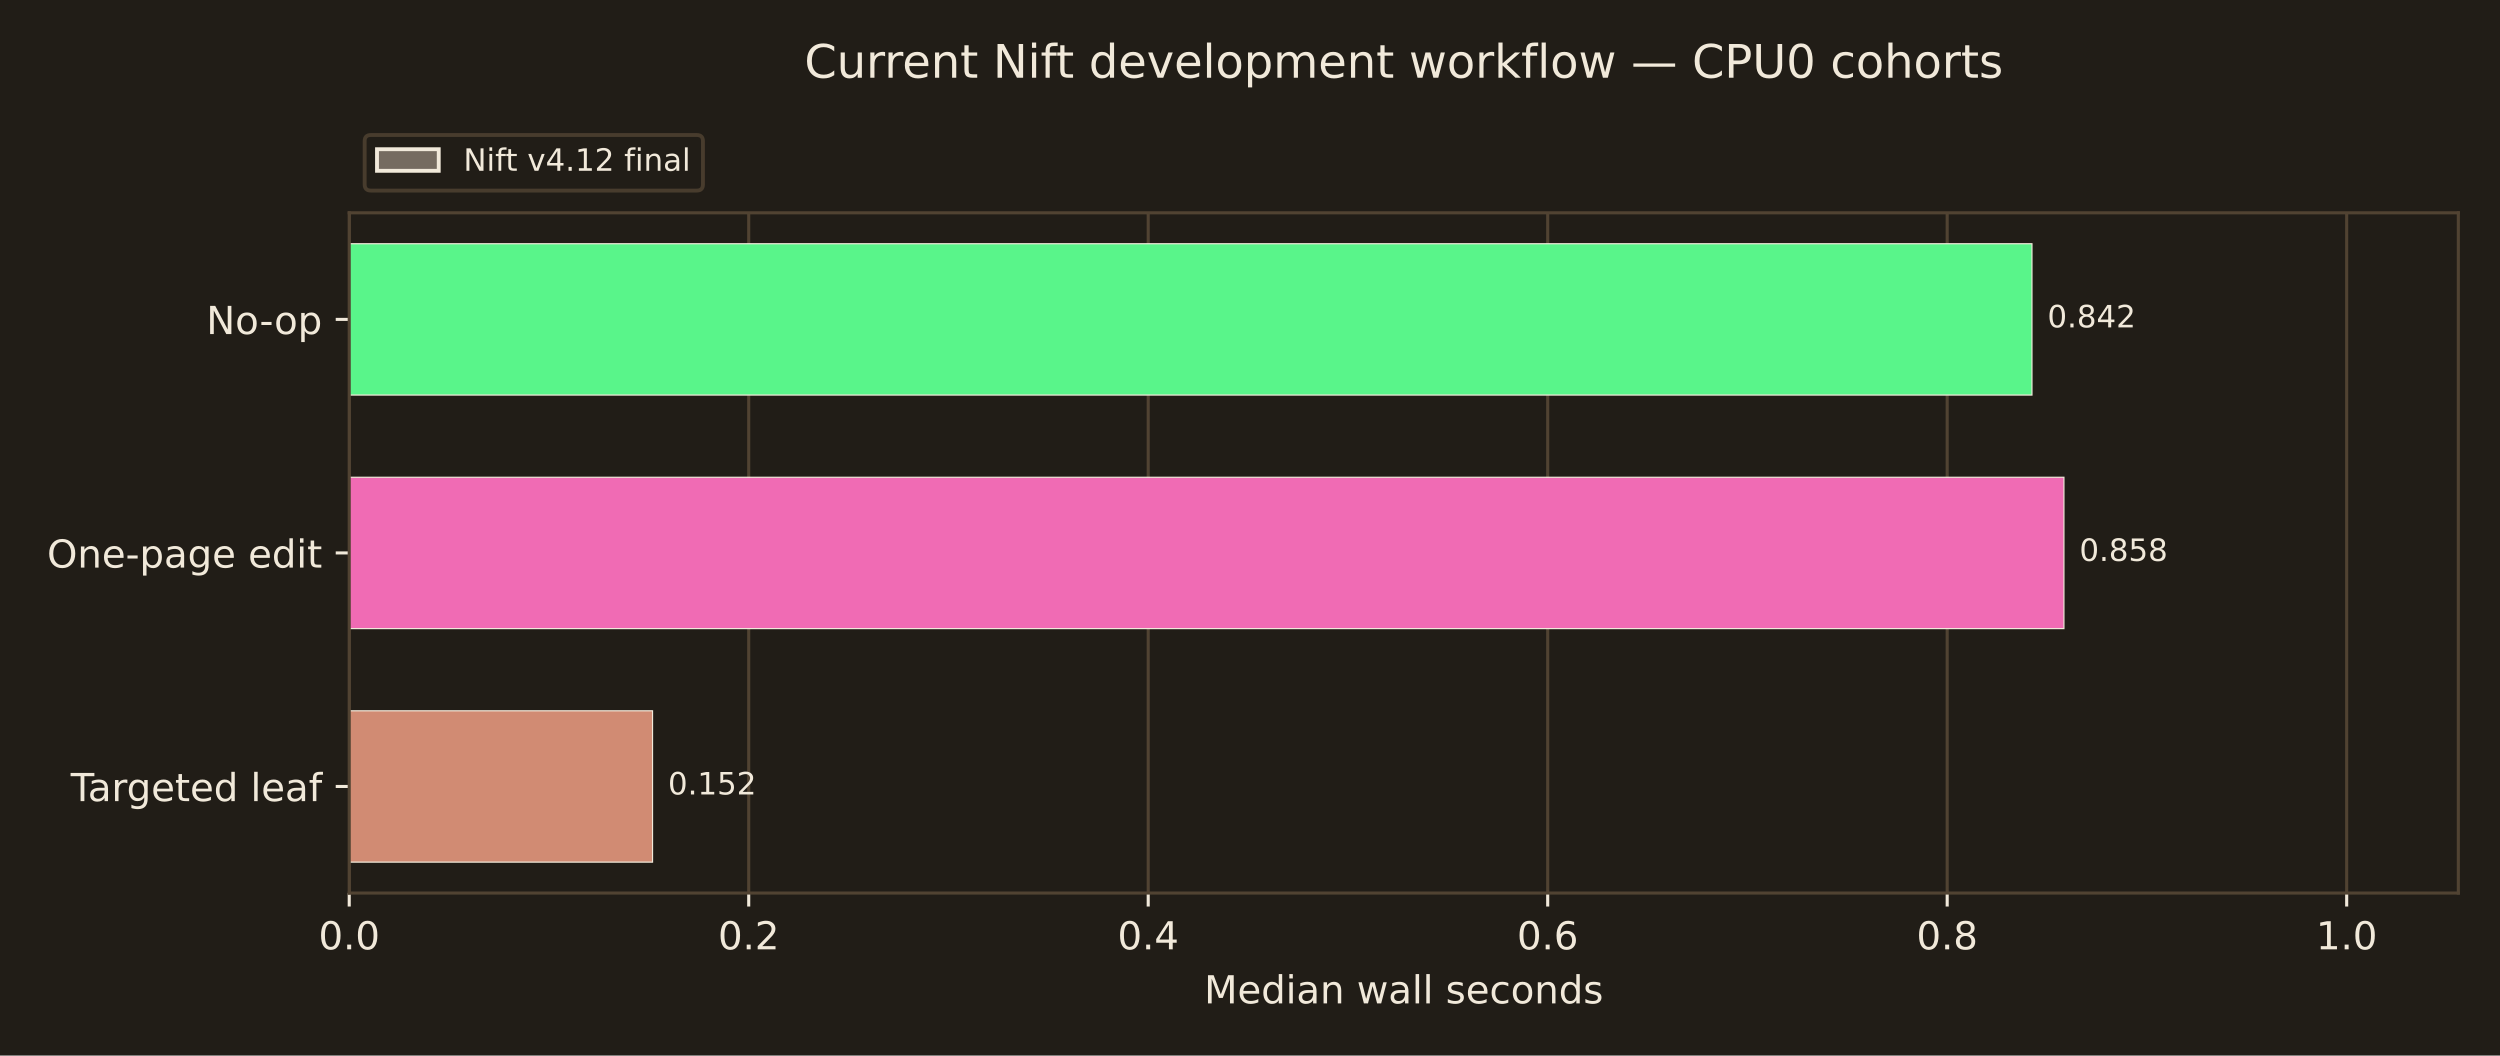
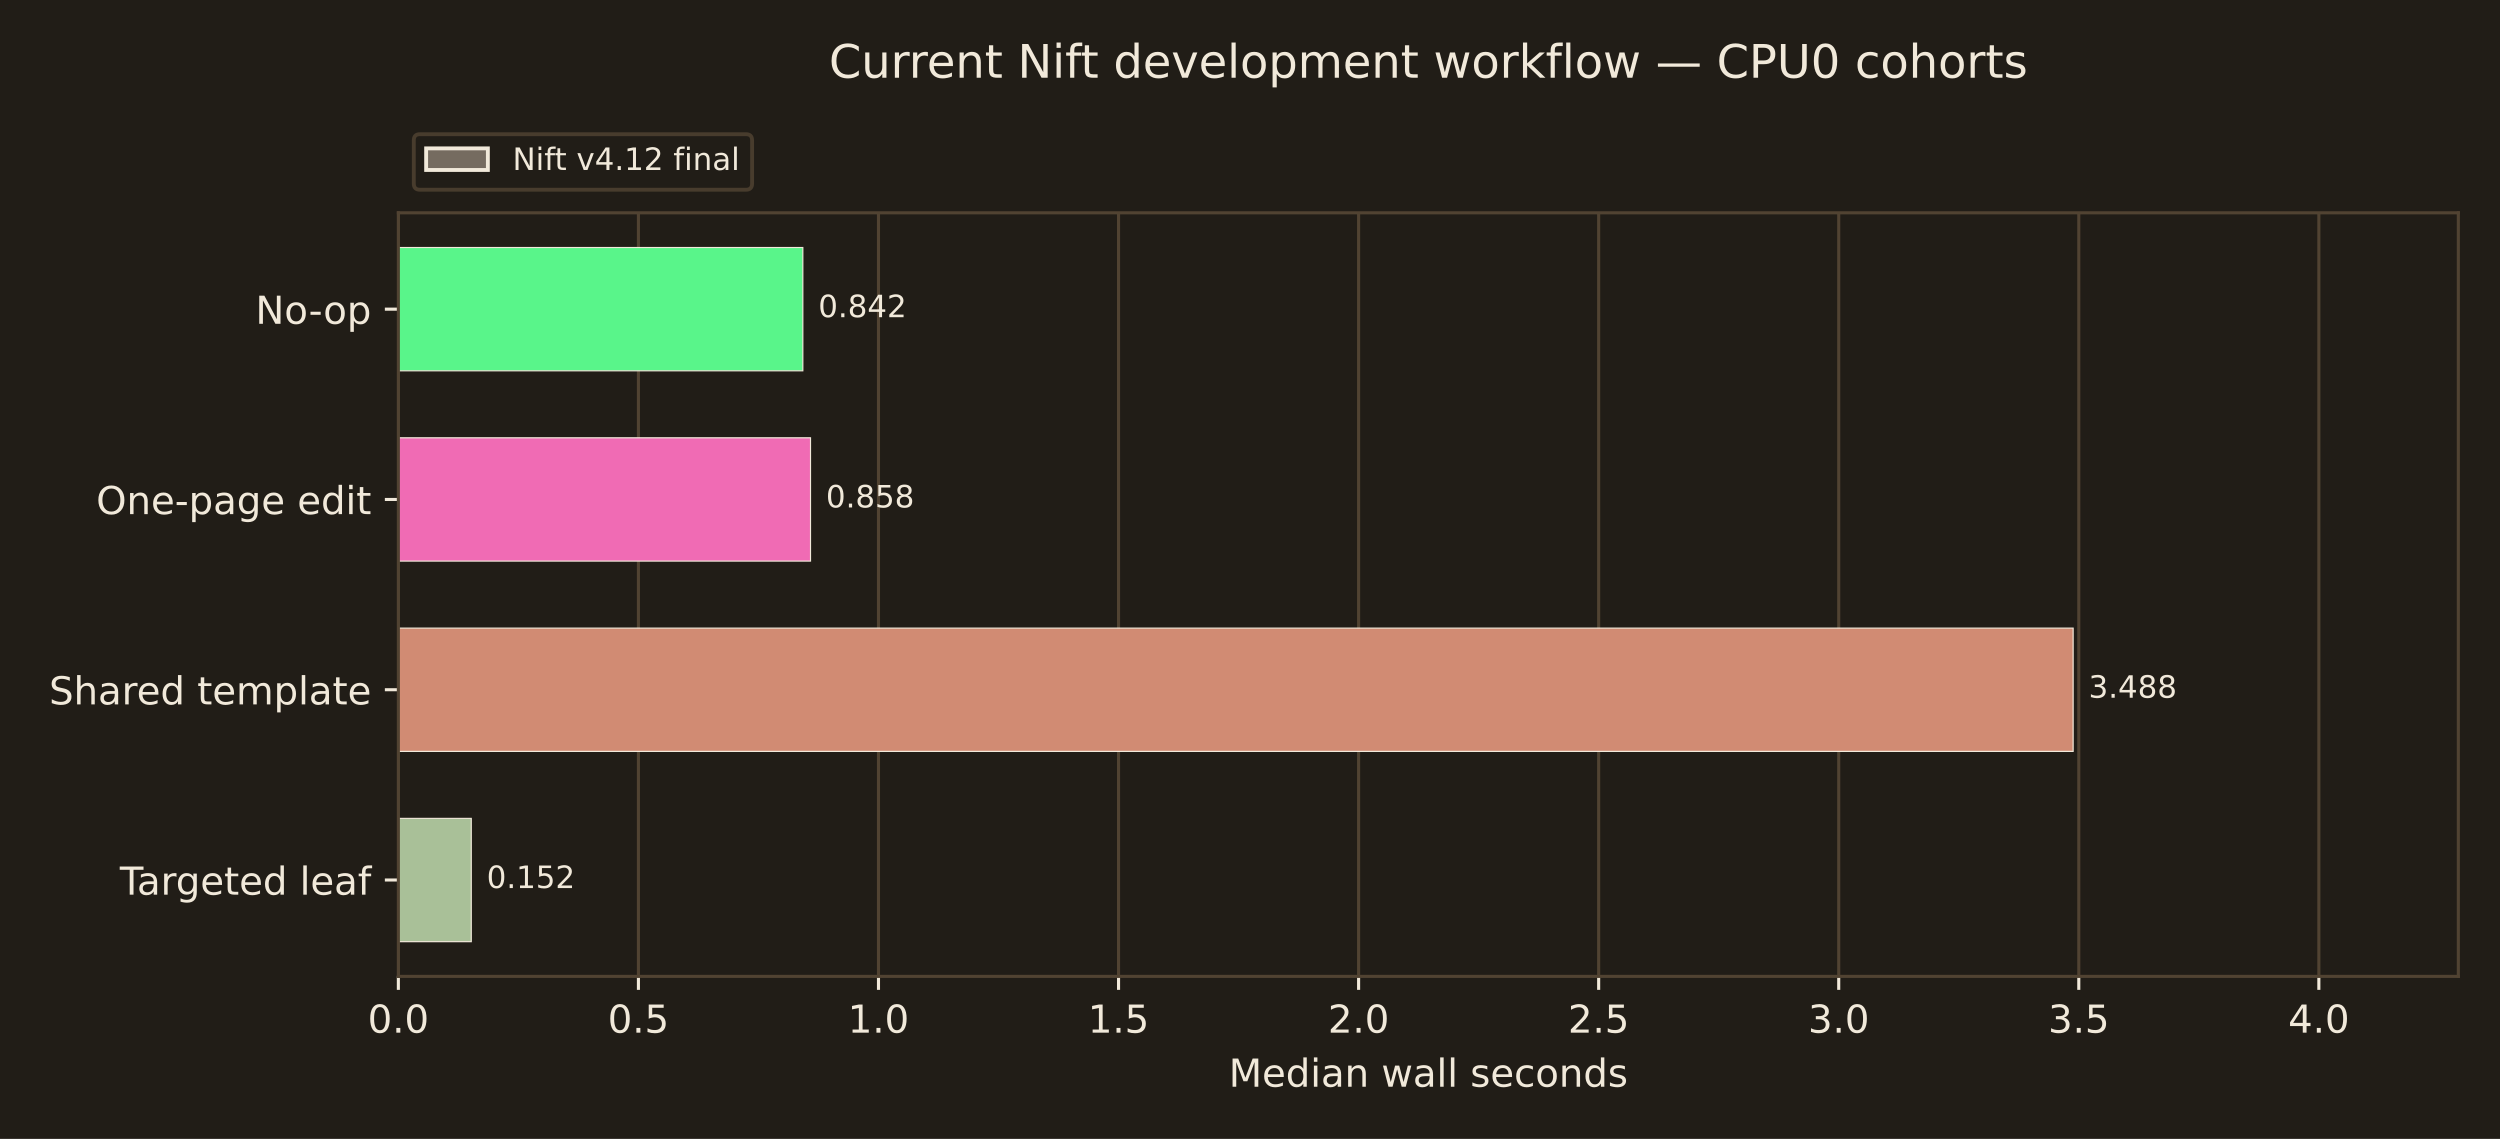
- <svg xmlns="http://www.w3.org/2000/svg" xmlns:xlink="http://www.w3.org/1999/xlink" width="648pt" height="273.6pt" viewBox="0 0 648 273.6" version="1.1">
+ <svg xmlns="http://www.w3.org/2000/svg" xmlns:xlink="http://www.w3.org/1999/xlink" width="648pt" height="295.2pt" viewBox="0 0 648 295.2" version="1.1">
  <defs>
    <style type="text/css">*{stroke-linejoin: round; stroke-linecap: butt}</style>
  </defs>
  <g id="figure_1">
    <g id="patch_1">
-       <path d="M 0 273.6  L 648 273.6  L 648 0  L 0 0  z " style="fill: #211d17" />
+       <path d="M 0 295.2  L 648 295.2  L 648 0  L 0 0  z " style="fill: #211d17" />
    </g>
    <g id="axes_1">
      <g id="patch_2">
-         <path d="M 90.52 231.478  L 637.2 231.478  L 637.2 55.16  L 90.52 55.16  z " style="fill: #211d17" />
+         <path d="M 103.255 253.078  L 637.2 253.078  L 637.2 55.16  L 103.255 55.16  z " style="fill: #211d17" />
      </g>
      <g id="matplotlib.axis_1">
        <g id="xtick_1">
          <g id="line2d_1">
-             <path d="M 90.52 231.478  L 90.52 55.16  " clip-path="url(#p72f7713d7c)" style="fill: none; stroke: #514332; stroke-width: 0.8; stroke-linecap: square" />
+             <path d="M 103.255 253.078  L 103.255 55.16  " clip-path="url(#p27bcba6d4b)" style="fill: none; stroke: #514332; stroke-width: 0.8; stroke-linecap: square" />
          </g>
          <g id="line2d_2">
            <defs>
              <path id="ma6532884bf" d="M 0 0  L 0 3.5  " style="stroke: #f1e9da; stroke-width: 0.8" />
            </defs>
            <g>
-               <use xlink:href="#ma6532884bf" x="90.52" y="231.478" style="fill: #f1e9da; stroke: #f1e9da; stroke-width: 0.8" />
+               <use xlink:href="#ma6532884bf" x="103.255" y="253.078" style="fill: #f1e9da; stroke: #f1e9da; stroke-width: 0.8" />
            </g>
          </g>
          <g id="text_1">
-             <text style="font-size: 10px; font-family: 'DejaVu Sans'; text-anchor: middle; fill: #f1e9da" x="90.52" y="246.075" transform="rotate(-0 90.52 246.0753)">0.0</text>
+             <text style="font-size: 10px; font-family: 'DejaVu Sans'; text-anchor: middle; fill: #f1e9da" x="103.255" y="267.675" transform="rotate(-0 103.255 267.6753)">0.0</text>
          </g>
        </g>
        <g id="xtick_2">
          <g id="line2d_3">
-             <path d="M 194.068 231.478  L 194.068 55.16  " clip-path="url(#p72f7713d7c)" style="fill: none; stroke: #514332; stroke-width: 0.8; stroke-linecap: square" />
+             <path d="M 165.479 253.078  L 165.479 55.16  " clip-path="url(#p27bcba6d4b)" style="fill: none; stroke: #514332; stroke-width: 0.8; stroke-linecap: square" />
          </g>
          <g id="line2d_4">
            <g>
-               <use xlink:href="#ma6532884bf" x="194.068" y="231.478" style="fill: #f1e9da; stroke: #f1e9da; stroke-width: 0.8" />
+               <use xlink:href="#ma6532884bf" x="165.479" y="253.078" style="fill: #f1e9da; stroke: #f1e9da; stroke-width: 0.8" />
            </g>
          </g>
          <g id="text_2">
-             <text style="font-size: 10px; font-family: 'DejaVu Sans'; text-anchor: middle; fill: #f1e9da" x="194.068" y="246.075" transform="rotate(-0 194.068 246.0753)">0.2</text>
+             <text style="font-size: 10px; font-family: 'DejaVu Sans'; text-anchor: middle; fill: #f1e9da" x="165.479" y="267.675" transform="rotate(-0 165.4789 267.6753)">0.5</text>
          </g>
        </g>
        <g id="xtick_3">
          <g id="line2d_5">
-             <path d="M 297.616 231.478  L 297.616 55.16  " clip-path="url(#p72f7713d7c)" style="fill: none; stroke: #514332; stroke-width: 0.8; stroke-linecap: square" />
+             <path d="M 227.703 253.078  L 227.703 55.16  " clip-path="url(#p27bcba6d4b)" style="fill: none; stroke: #514332; stroke-width: 0.8; stroke-linecap: square" />
          </g>
          <g id="line2d_6">
            <g>
-               <use xlink:href="#ma6532884bf" x="297.616" y="231.478" style="fill: #f1e9da; stroke: #f1e9da; stroke-width: 0.8" />
+               <use xlink:href="#ma6532884bf" x="227.703" y="253.078" style="fill: #f1e9da; stroke: #f1e9da; stroke-width: 0.8" />
            </g>
          </g>
          <g id="text_3">
-             <text style="font-size: 10px; font-family: 'DejaVu Sans'; text-anchor: middle; fill: #f1e9da" x="297.616" y="246.075" transform="rotate(-0 297.6161 246.0753)">0.4</text>
+             <text style="font-size: 10px; font-family: 'DejaVu Sans'; text-anchor: middle; fill: #f1e9da" x="227.703" y="267.675" transform="rotate(-0 227.7027 267.6753)">1.0</text>
          </g>
        </g>
        <g id="xtick_4">
          <g id="line2d_7">
-             <path d="M 401.164 231.478  L 401.164 55.16  " clip-path="url(#p72f7713d7c)" style="fill: none; stroke: #514332; stroke-width: 0.8; stroke-linecap: square" />
+             <path d="M 289.927 253.078  L 289.927 55.16  " clip-path="url(#p27bcba6d4b)" style="fill: none; stroke: #514332; stroke-width: 0.8; stroke-linecap: square" />
          </g>
          <g id="line2d_8">
            <g>
-               <use xlink:href="#ma6532884bf" x="401.164" y="231.478" style="fill: #f1e9da; stroke: #f1e9da; stroke-width: 0.8" />
+               <use xlink:href="#ma6532884bf" x="289.927" y="253.078" style="fill: #f1e9da; stroke: #f1e9da; stroke-width: 0.8" />
            </g>
          </g>
          <g id="text_4">
-             <text style="font-size: 10px; font-family: 'DejaVu Sans'; text-anchor: middle; fill: #f1e9da" x="401.164" y="246.075" transform="rotate(-0 401.1641 246.0753)">0.6</text>
+             <text style="font-size: 10px; font-family: 'DejaVu Sans'; text-anchor: middle; fill: #f1e9da" x="289.927" y="267.675" transform="rotate(-0 289.9266 267.6753)">1.5</text>
          </g>
        </g>
        <g id="xtick_5">
          <g id="line2d_9">
-             <path d="M 504.712 231.478  L 504.712 55.16  " clip-path="url(#p72f7713d7c)" style="fill: none; stroke: #514332; stroke-width: 0.8; stroke-linecap: square" />
+             <path d="M 352.15 253.078  L 352.15 55.16  " clip-path="url(#p27bcba6d4b)" style="fill: none; stroke: #514332; stroke-width: 0.8; stroke-linecap: square" />
          </g>
          <g id="line2d_10">
            <g>
-               <use xlink:href="#ma6532884bf" x="504.712" y="231.478" style="fill: #f1e9da; stroke: #f1e9da; stroke-width: 0.8" />
+               <use xlink:href="#ma6532884bf" x="352.15" y="253.078" style="fill: #f1e9da; stroke: #f1e9da; stroke-width: 0.8" />
            </g>
          </g>
          <g id="text_5">
-             <text style="font-size: 10px; font-family: 'DejaVu Sans'; text-anchor: middle; fill: #f1e9da" x="504.712" y="246.075" transform="rotate(-0 504.7122 246.0753)">0.8</text>
+             <text style="font-size: 10px; font-family: 'DejaVu Sans'; text-anchor: middle; fill: #f1e9da" x="352.15" y="267.675" transform="rotate(-0 352.1504 267.6753)">2.0</text>
          </g>
        </g>
        <g id="xtick_6">
          <g id="line2d_11">
-             <path d="M 608.26 231.478  L 608.26 55.16  " clip-path="url(#p72f7713d7c)" style="fill: none; stroke: #514332; stroke-width: 0.8; stroke-linecap: square" />
+             <path d="M 414.374 253.078  L 414.374 55.16  " clip-path="url(#p27bcba6d4b)" style="fill: none; stroke: #514332; stroke-width: 0.8; stroke-linecap: square" />
          </g>
          <g id="line2d_12">
            <g>
-               <use xlink:href="#ma6532884bf" x="608.26" y="231.478" style="fill: #f1e9da; stroke: #f1e9da; stroke-width: 0.8" />
+               <use xlink:href="#ma6532884bf" x="414.374" y="253.078" style="fill: #f1e9da; stroke: #f1e9da; stroke-width: 0.8" />
            </g>
          </g>
          <g id="text_6">
-             <text style="font-size: 10px; font-family: 'DejaVu Sans'; text-anchor: middle; fill: #f1e9da" x="608.26" y="246.075" transform="rotate(-0 608.2602 246.0753)">1.0</text>
-           </g>
-         </g>
-         <g id="text_7">
-           <text style="font-size: 10px; font-family: 'DejaVu Sans'; text-anchor: middle; fill: #f1e9da" x="363.86" y="260.076" transform="rotate(-0 363.86 260.0761)">Median wall seconds</text>
+             <text style="font-size: 10px; font-family: 'DejaVu Sans'; text-anchor: middle; fill: #f1e9da" x="414.374" y="267.675" transform="rotate(-0 414.3743 267.6753)">2.5</text>
+           </g>
+         </g>
+         <g id="xtick_7">
+           <g id="line2d_13">
+             <path d="M 476.598 253.078  L 476.598 55.16  " clip-path="url(#p27bcba6d4b)" style="fill: none; stroke: #514332; stroke-width: 0.8; stroke-linecap: square" />
+           </g>
+           <g id="line2d_14">
+             <g>
+               <use xlink:href="#ma6532884bf" x="476.598" y="253.078" style="fill: #f1e9da; stroke: #f1e9da; stroke-width: 0.8" />
+             </g>
+           </g>
+           <g id="text_7">
+             <text style="font-size: 10px; font-family: 'DejaVu Sans'; text-anchor: middle; fill: #f1e9da" x="476.598" y="267.675" transform="rotate(-0 476.5981 267.6753)">3.0</text>
+           </g>
+         </g>
+         <g id="xtick_8">
+           <g id="line2d_15">
+             <path d="M 538.822 253.078  L 538.822 55.16  " clip-path="url(#p27bcba6d4b)" style="fill: none; stroke: #514332; stroke-width: 0.8; stroke-linecap: square" />
+           </g>
+           <g id="line2d_16">
+             <g>
+               <use xlink:href="#ma6532884bf" x="538.822" y="253.078" style="fill: #f1e9da; stroke: #f1e9da; stroke-width: 0.8" />
+             </g>
+           </g>
+           <g id="text_8">
+             <text style="font-size: 10px; font-family: 'DejaVu Sans'; text-anchor: middle; fill: #f1e9da" x="538.822" y="267.675" transform="rotate(-0 538.822 267.6753)">3.5</text>
+           </g>
+         </g>
+         <g id="xtick_9">
+           <g id="line2d_17">
+             <path d="M 601.046 253.078  L 601.046 55.16  " clip-path="url(#p27bcba6d4b)" style="fill: none; stroke: #514332; stroke-width: 0.8; stroke-linecap: square" />
+           </g>
+           <g id="line2d_18">
+             <g>
+               <use xlink:href="#ma6532884bf" x="601.046" y="253.078" style="fill: #f1e9da; stroke: #f1e9da; stroke-width: 0.8" />
+             </g>
+           </g>
+           <g id="text_9">
+             <text style="font-size: 10px; font-family: 'DejaVu Sans'; text-anchor: middle; fill: #f1e9da" x="601.046" y="267.675" transform="rotate(-0 601.0458 267.6753)">4.0</text>
+           </g>
+         </g>
+         <g id="text_10">
+           <text style="font-size: 10px; font-family: 'DejaVu Sans'; text-anchor: middle; fill: #f1e9da" x="370.228" y="281.676" transform="rotate(-0 370.2275 281.6761)">Median wall seconds</text>
        </g>
      </g>
      <g id="matplotlib.axis_2">
        <g id="ytick_1">
-           <g id="line2d_13">
+           <g id="line2d_19">
            <defs>
              <path id="mcd1ec76f8b" d="M 0 0  L -3.5 0  " style="stroke: #f1e9da; stroke-width: 0.8" />
            </defs>
            <g>
-               <use xlink:href="#mcd1ec76f8b" x="90.52" y="82.787" style="fill: #f1e9da; stroke: #f1e9da; stroke-width: 0.8" />
-             </g>
-           </g>
-           <g id="text_8">
-             <text style="font-size: 10px; font-family: 'DejaVu Sans'; text-anchor: end; fill: #f1e9da" x="83.52" y="86.586" transform="rotate(-0 83.52 86.58564)">No-op</text>
+               <use xlink:href="#mcd1ec76f8b" x="103.255" y="80.136" style="fill: #f1e9da; stroke: #f1e9da; stroke-width: 0.8" />
+             </g>
+           </g>
+           <g id="text_11">
+             <text style="font-size: 10px; font-family: 'DejaVu Sans'; text-anchor: end; fill: #f1e9da" x="96.255" y="83.935" transform="rotate(-0 96.255 83.93528)">No-op</text>
          </g>
        </g>
        <g id="ytick_2">
-           <g id="line2d_14">
-             <g>
-               <use xlink:href="#mcd1ec76f8b" x="90.52" y="143.319" style="fill: #f1e9da; stroke: #f1e9da; stroke-width: 0.8" />
-             </g>
-           </g>
-           <g id="text_9">
-             <text style="font-size: 10px; font-family: 'DejaVu Sans'; text-anchor: end; fill: #f1e9da" x="83.52" y="147.118" transform="rotate(-0 83.52 147.118)">One-page edit</text>
+           <g id="line2d_20">
+             <g>
+               <use xlink:href="#mcd1ec76f8b" x="103.255" y="129.458" style="fill: #f1e9da; stroke: #f1e9da; stroke-width: 0.8" />
+             </g>
+           </g>
+           <g id="text_12">
+             <text style="font-size: 10px; font-family: 'DejaVu Sans'; text-anchor: end; fill: #f1e9da" x="96.255" y="133.257" transform="rotate(-0 96.255 133.2573)">One-page edit</text>
          </g>
        </g>
        <g id="ytick_3">
-           <g id="line2d_15">
-             <g>
-               <use xlink:href="#mcd1ec76f8b" x="90.52" y="203.851" style="fill: #f1e9da; stroke: #f1e9da; stroke-width: 0.8" />
-             </g>
-           </g>
-           <g id="text_10">
-             <text style="font-size: 10px; font-family: 'DejaVu Sans'; text-anchor: end; fill: #f1e9da" x="83.52" y="207.65" transform="rotate(-0 83.52 207.6501)">Targeted leaf</text>
+           <g id="line2d_21">
+             <g>
+               <use xlink:href="#mcd1ec76f8b" x="103.255" y="178.78" style="fill: #f1e9da; stroke: #f1e9da; stroke-width: 0.8" />
+             </g>
+           </g>
+           <g id="text_13">
+             <text style="font-size: 10px; font-family: 'DejaVu Sans'; text-anchor: end; fill: #f1e9da" x="96.255" y="182.579" transform="rotate(-0 96.255 182.5788)">Shared template</text>
+           </g>
+         </g>
+         <g id="ytick_4">
+           <g id="line2d_22">
+             <g>
+               <use xlink:href="#mcd1ec76f8b" x="103.255" y="228.101" style="fill: #f1e9da; stroke: #f1e9da; stroke-width: 0.8" />
+             </g>
+           </g>
+           <g id="text_14">
+             <text style="font-size: 10px; font-family: 'DejaVu Sans'; text-anchor: end; fill: #f1e9da" x="96.255" y="231.9" transform="rotate(-0 96.255 231.9004)">Targeted leaf</text>
          </g>
        </g>
      </g>
      <g id="patch_3">
-         <path d="M 90.52 63.174  L 526.688 63.174  L 526.688 102.399  L 90.52 102.399  z " clip-path="url(#p72f7713d7c)" style="fill: #59f58a; stroke: #f1e9da; stroke-width: 0.3; stroke-linejoin: miter" />
+         <path d="M 103.255 64.156  L 208.095 64.156  L 208.095 96.117  L 103.255 96.117  z " clip-path="url(#p27bcba6d4b)" style="fill: #59f58a; stroke: #f1e9da; stroke-width: 0.3; stroke-linejoin: miter" />
      </g>
      <g id="patch_4">
-         <path d="M 90.52 123.706  L 534.975 123.706  L 534.975 162.931  L 90.52 162.931  z " clip-path="url(#p72f7713d7c)" style="fill: #f06bb4; stroke: #f1e9da; stroke-width: 0.3; stroke-linejoin: miter" />
+         <path d="M 103.255 113.478  L 210.087 113.478  L 210.087 145.438  L 103.255 145.438  z " clip-path="url(#p27bcba6d4b)" style="fill: #f06bb4; stroke: #f1e9da; stroke-width: 0.3; stroke-linejoin: miter" />
      </g>
      <g id="patch_5">
-         <path d="M 90.52 184.238  L 169.141 184.238  L 169.141 223.463  L 90.52 223.463  z " clip-path="url(#p72f7713d7c)" style="fill: #d18b73; stroke: #f1e9da; stroke-width: 0.3; stroke-linejoin: miter" />
+         <path d="M 103.255 162.799  L 537.357 162.799  L 537.357 194.76  L 103.255 194.76  z " clip-path="url(#p27bcba6d4b)" style="fill: #d18b73; stroke: #f1e9da; stroke-width: 0.3; stroke-linejoin: miter" />
      </g>
      <g id="patch_6">
-         <path d="M 90.52 231.478  L 90.52 55.16  " style="fill: none; stroke: #514332; stroke-width: 0.8; stroke-linejoin: miter; stroke-linecap: square" />
+         <path d="M 103.255 212.121  L 122.153 212.121  L 122.153 244.081  L 103.255 244.081  z " clip-path="url(#p27bcba6d4b)" style="fill: #a9c098; stroke: #f1e9da; stroke-width: 0.3; stroke-linejoin: miter" />
      </g>
      <g id="patch_7">
-         <path d="M 637.2 231.478  L 637.2 55.16  " style="fill: none; stroke: #514332; stroke-width: 0.8; stroke-linejoin: miter; stroke-linecap: square" />
+         <path d="M 103.255 253.078  L 103.255 55.16  " style="fill: none; stroke: #514332; stroke-width: 0.8; stroke-linejoin: miter; stroke-linecap: square" />
      </g>
      <g id="patch_8">
-         <path d="M 90.52 231.478  L 637.2 231.478  " style="fill: none; stroke: #514332; stroke-width: 0.8; stroke-linejoin: miter; stroke-linecap: square" />
+         <path d="M 637.2 253.078  L 637.2 55.16  " style="fill: none; stroke: #514332; stroke-width: 0.8; stroke-linejoin: miter; stroke-linecap: square" />
      </g>
      <g id="patch_9">
-         <path d="M 90.52 55.16  L 637.2 55.16  " style="fill: none; stroke: #514332; stroke-width: 0.8; stroke-linejoin: miter; stroke-linecap: square" />
-       </g>
-       <g id="text_11">
-         <text style="font-size: 8px; font-family: 'DejaVu Sans'; text-anchor: start; fill: #f1e9da" x="530.688" y="84.865" transform="rotate(-0 530.688 84.86494)">0.842</text>
-       </g>
-       <g id="text_12">
-         <text style="font-size: 8px; font-family: 'DejaVu Sans'; text-anchor: start; fill: #f1e9da" x="538.975" y="145.397" transform="rotate(-0 538.9753 145.397)">0.858</text>
-       </g>
-       <g id="text_13">
-         <text style="font-size: 8px; font-family: 'DejaVu Sans'; text-anchor: start; fill: #f1e9da" x="173.141" y="205.929" transform="rotate(-0 173.1415 205.929)">0.152</text>
-       </g>
-       <g id="text_14">
-         <text style="font-size: 12px; font-family: 'DejaVu Sans'; text-anchor: middle; fill: #f1e9da" x="363.86" y="20.16" transform="rotate(-0 363.86 20.16)">Current Nift development workflow — CPU0 cohorts</text>
+         <path d="M 103.255 253.078  L 637.2 253.078  " style="fill: none; stroke: #514332; stroke-width: 0.8; stroke-linejoin: miter; stroke-linecap: square" />
+       </g>
+       <g id="patch_10">
+         <path d="M 103.255 55.16  L 637.2 55.16  " style="fill: none; stroke: #514332; stroke-width: 0.8; stroke-linejoin: miter; stroke-linecap: square" />
+       </g>
+       <g id="text_15">
+         <text style="font-size: 8px; font-family: 'DejaVu Sans'; text-anchor: start; fill: #f1e9da" x="212.095" y="82.215" transform="rotate(-0 212.0954 82.21458)">0.842</text>
+       </g>
+       <g id="text_16">
+         <text style="font-size: 8px; font-family: 'DejaVu Sans'; text-anchor: start; fill: #f1e9da" x="214.087" y="131.536" transform="rotate(-0 214.0874 131.5362)">0.858</text>
+       </g>
+       <g id="text_17">
+         <text style="font-size: 8px; font-family: 'DejaVu Sans'; text-anchor: start; fill: #f1e9da" x="541.357" y="180.858" transform="rotate(-0 541.3566 180.8577)">3.488</text>
+       </g>
+       <g id="text_18">
+         <text style="font-size: 8px; font-family: 'DejaVu Sans'; text-anchor: start; fill: #f1e9da" x="126.153" y="230.179" transform="rotate(-0 126.153 230.1793)">0.152</text>
+       </g>
+       <g id="text_19">
+         <text style="font-size: 12px; font-family: 'DejaVu Sans'; text-anchor: middle; fill: #f1e9da" x="370.228" y="20.16" transform="rotate(-0 370.2275 20.16)">Current Nift development workflow — CPU0 cohorts</text>
      </g>
      <g id="legend_1">
-         <g id="patch_10">
-           <path d="M 96.12 49.397  L 180.606 49.397  Q 182.206 49.397 182.206 47.797  L 182.206 36.596  Q 182.206 34.996 180.606 34.996  L 96.12 34.996  Q 94.52 34.996 94.52 36.596  L 94.52 47.797  Q 94.52 49.397 96.12 49.397  z " style="fill: #211d17; opacity: 0.8; stroke: #514332; stroke-linejoin: miter" />
-         </g>
        <g id="patch_11">
-           <path d="M 97.72 44.275  L 113.72 44.275  L 113.72 38.675  L 97.72 38.675  z " style="fill: #756b60; stroke: #f1e9da; stroke-linejoin: miter" />
-         </g>
-         <g id="text_15">
-           <text style="font-size: 8px; font-family: 'DejaVu Sans'; text-anchor: start; fill: #f1e9da" x="120.12" y="44.275" transform="rotate(-0 120.12 44.27495)">Nift v4.12 final</text>
+           <path d="M 108.855 49.181  L 193.341 49.181  Q 194.941 49.181 194.941 47.581  L 194.941 36.38  Q 194.941 34.78 193.341 34.78  L 108.855 34.78  Q 107.255 34.78 107.255 36.38  L 107.255 47.581  Q 107.255 49.181 108.855 49.181  z " style="fill: #211d17; opacity: 0.8; stroke: #514332; stroke-linejoin: miter" />
+         </g>
+         <g id="patch_12">
+           <path d="M 110.455 44.059  L 126.455 44.059  L 126.455 38.459  L 110.455 38.459  z " style="fill: #756b60; stroke: #f1e9da; stroke-linejoin: miter" />
+         </g>
+         <g id="text_20">
+           <text style="font-size: 8px; font-family: 'DejaVu Sans'; text-anchor: start; fill: #f1e9da" x="132.855" y="44.059" transform="rotate(-0 132.855 44.05895)">Nift v4.12 final</text>
        </g>
      </g>
    </g>
  </g>
  <defs>
-     <clipPath id="p72f7713d7c">
-       <rect x="90.52" y="55.16" width="546.68" height="176.318" />
+     <clipPath id="p27bcba6d4b">
+       <rect x="103.255" y="55.16" width="533.945" height="197.918" />
    </clipPath>
  </defs>
</svg>
